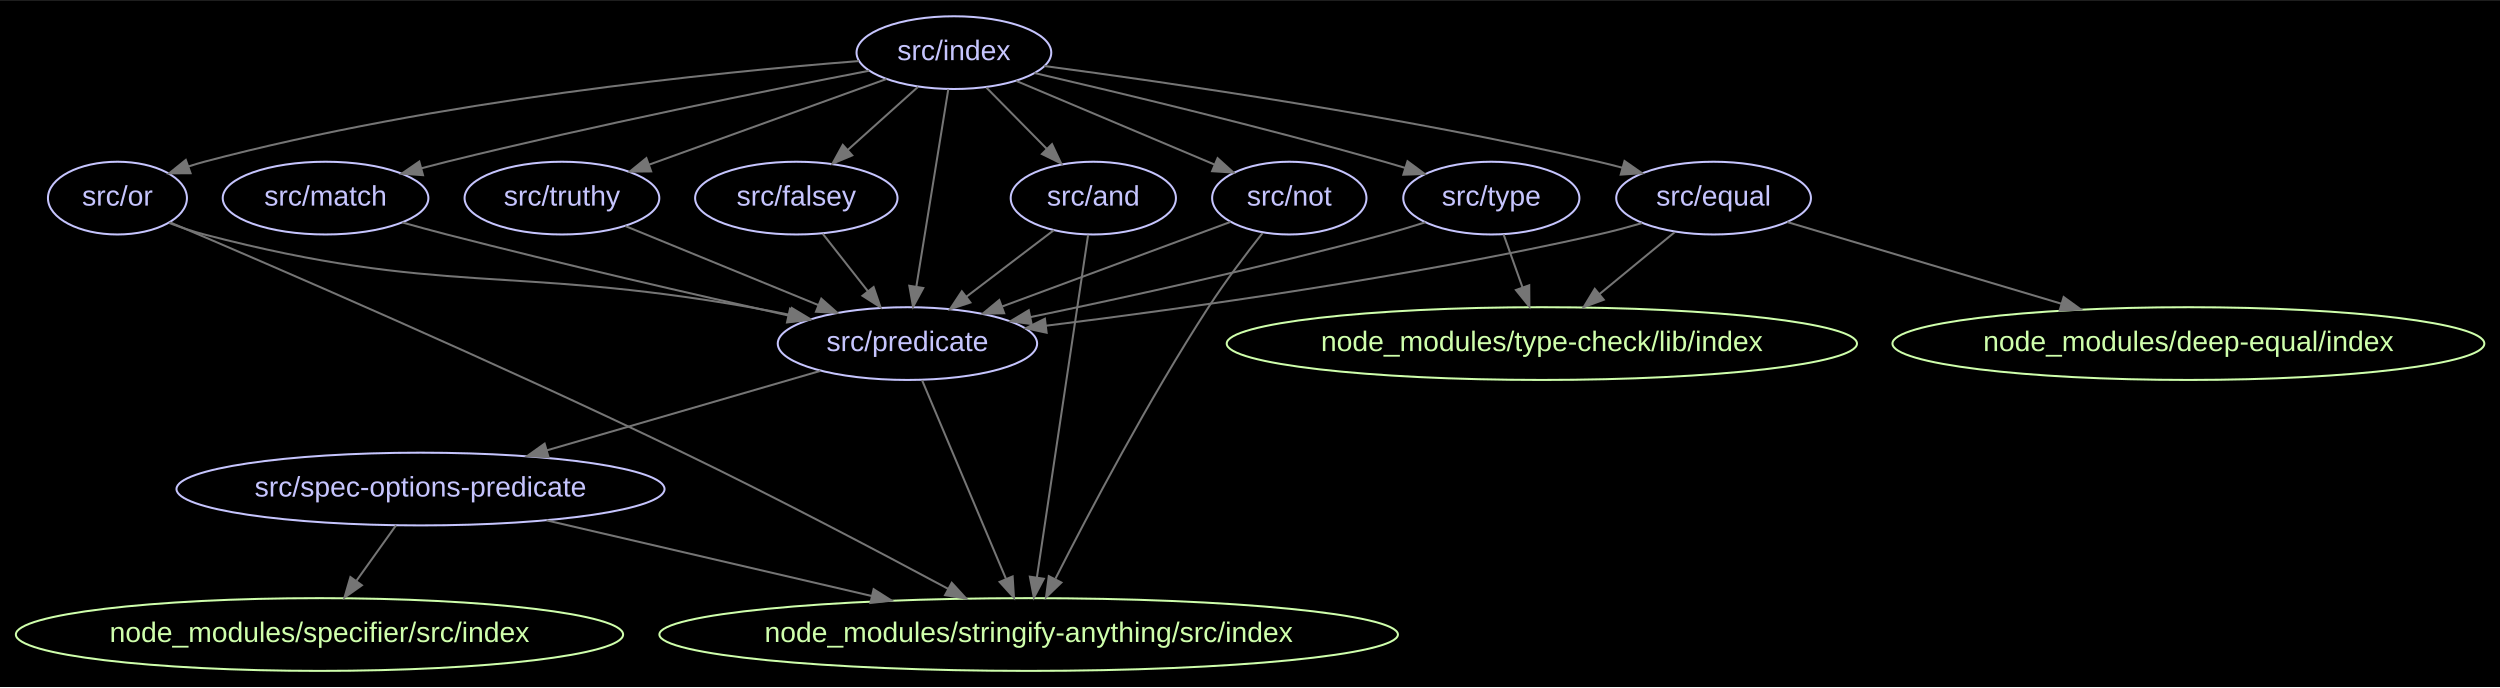
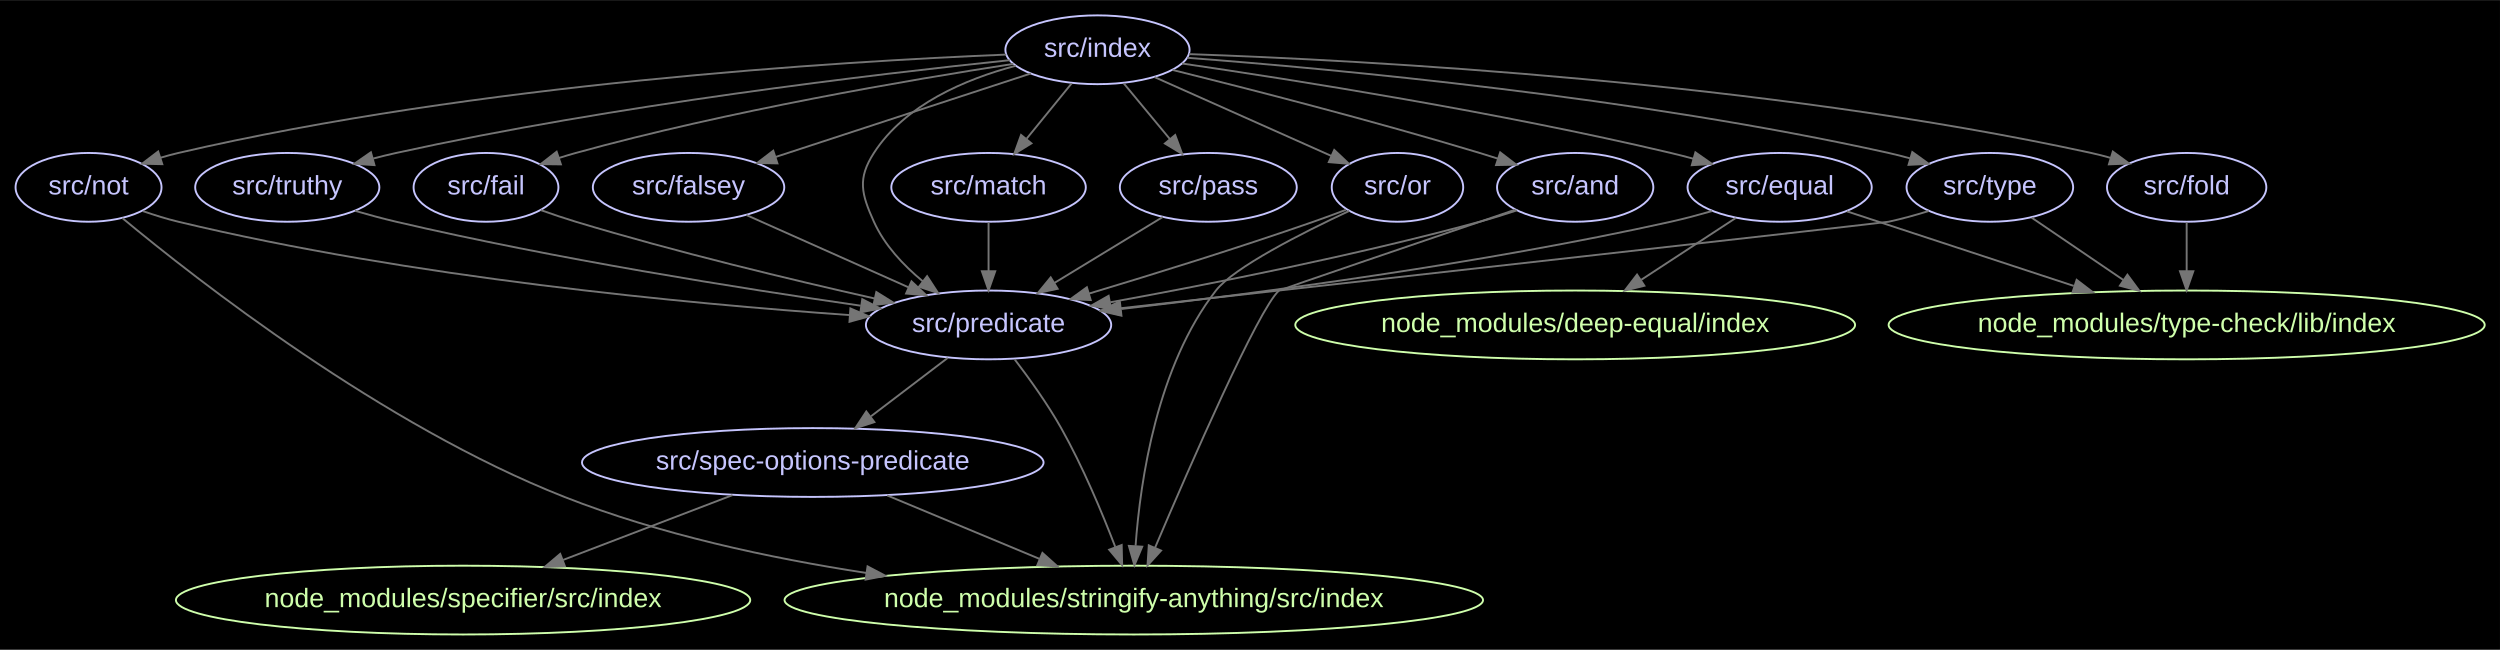
- <svg xmlns="http://www.w3.org/2000/svg" width="1237pt" height="340pt" viewBox="0.00 0.00 1237.36 339.98">
+ <svg xmlns="http://www.w3.org/2000/svg" width="1308pt" height="340pt" viewBox="0.00 0.00 1308.32 339.98">
  <g id="graph0" class="graph" transform="scale(1 1) rotate(0) translate(7.992 331.992)">
-     <polygon fill="#000000" stroke="none" points="-7.992,7.992 -7.992,-331.992 1229.37,-331.992 1229.37,7.992 -7.992,7.992" />
+     <polygon fill="#000000" stroke="none" points="-7.992,7.992 -7.992,-331.992 1300.32,-331.992 1300.32,7.992 -7.992,7.992" />
    <g id="node1" class="node">
-       <ellipse fill="none" stroke="#c6c5fe" cx="533.137" cy="-234" rx="40.893" ry="18" />
-       <text text-anchor="middle" x="533.137" y="-230.3" font-family="Arial" font-size="14.00" fill="#c6c5fe">src/and</text>
+       <ellipse fill="none" stroke="#c6c5fe" cx="816.347" cy="-234" rx="40.893" ry="18" />
+       <text text-anchor="middle" x="816.347" y="-230.3" font-family="Arial" font-size="14.00" fill="#c6c5fe">src/and</text>
    </g>
    <g id="node2" class="node">
-       <ellipse fill="none" stroke="#cfffac" cx="501.137" cy="-18" rx="182.768" ry="18" />
-       <text text-anchor="middle" x="501.137" y="-14.3" font-family="Arial" font-size="14.00" fill="#cfffac">node_modules/stringify-anything/src/index</text>
+       <ellipse fill="none" stroke="#cfffac" cx="585.347" cy="-18" rx="182.768" ry="18" />
+       <text text-anchor="middle" x="585.347" y="-14.3" font-family="Arial" font-size="14.00" fill="#cfffac">node_modules/stringify-anything/src/index</text>
    </g>
    <g id="edge1" class="edge">
-       <path fill="none" stroke="#757575" d="M530.572,-215.849C525.037,-178.832 511.93,-91.181 505.232,-46.386" />
-       <polygon fill="#757575" stroke="#757575" points="508.654,-45.605 503.713,-36.233 501.731,-46.64 508.654,-45.605" />
+       <path fill="none" stroke="#757575" d="M785.056,-222.342C739.863,-206.944 661.648,-180.27 661.347,-180 650.552,-170.347 614.834,-88.55 596.468,-45.406" />
+       <polygon fill="#757575" stroke="#757575" points="599.639,-43.919 592.512,-36.08 593.195,-46.653 599.639,-43.919" />
    </g>
    <g id="node3" class="node">
-       <ellipse fill="none" stroke="#c6c5fe" cx="441.137" cy="-162" rx="64.189" ry="18" />
-       <text text-anchor="middle" x="441.137" y="-158.3" font-family="Arial" font-size="14.00" fill="#c6c5fe">src/predicate</text>
+       <ellipse fill="none" stroke="#c6c5fe" cx="509.347" cy="-162" rx="64.189" ry="18" />
+       <text text-anchor="middle" x="509.347" y="-158.3" font-family="Arial" font-size="14.00" fill="#c6c5fe">src/predicate</text>
    </g>
    <g id="edge2" class="edge">
-       <path fill="none" stroke="#757575" d="M513.626,-218.155C501.016,-208.56 484.376,-195.9 470.22,-185.129" />
-       <polygon fill="#757575" stroke="#757575" points="472.299,-182.313 462.222,-179.043 468.061,-187.884 472.299,-182.313" />
+       <path fill="none" stroke="#757575" d="M785.859,-221.963C779.459,-219.835 772.717,-217.733 766.347,-216 701.231,-198.29 625.427,-183.33 573.104,-173.868" />
+       <polygon fill="#757575" stroke="#757575" points="573.423,-170.369 562.962,-172.049 572.188,-177.259 573.423,-170.369" />
+     </g>
+     <g id="edge27" class="edge">
+       <path fill="none" stroke="#757575" d="M523.014,-143.971C530.737,-133.878 540.237,-120.628 547.347,-108 558.63,-87.959 568.712,-63.902 575.651,-45.855" />
+       <polygon fill="#757575" stroke="#757575" points="579.017,-46.847 579.265,-36.255 572.466,-44.381 579.017,-46.847" />
+     </g>
+     <g id="node17" class="node">
+       <ellipse fill="none" stroke="#c6c5fe" cx="417.347" cy="-90" rx="120.779" ry="18" />
+       <text text-anchor="middle" x="417.347" y="-86.3" font-family="Arial" font-size="14.00" fill="#c6c5fe">src/spec-options-predicate</text>
+     </g>
+     <g id="edge28" class="edge">
+       <path fill="none" stroke="#757575" d="M488.009,-144.765C476.078,-135.687 461.004,-124.218 447.847,-114.207" />
+       <polygon fill="#757575" stroke="#757575" points="449.607,-111.148 439.529,-107.878 445.368,-116.719 449.607,-111.148" />
+     </g>
+     <g id="node4" class="node">
+       <ellipse fill="none" stroke="#c6c5fe" cx="923.347" cy="-234" rx="48.192" ry="18" />
+       <text text-anchor="middle" x="923.347" y="-230.3" font-family="Arial" font-size="14.00" fill="#c6c5fe">src/equal</text>
+     </g>
+     <g id="edge5" class="edge">
+       <path fill="none" stroke="#757575" d="M887.977,-221.601C880.862,-219.549 873.403,-217.568 866.347,-216 767.528,-194.046 651.257,-178.694 578.915,-170.354" />
+       <polygon fill="#757575" stroke="#757575" points="578.9,-166.83 568.568,-169.175 578.107,-173.785 578.9,-166.83" />
+     </g>
+     <g id="node5" class="node">
+       <ellipse fill="none" stroke="#cfffac" cx="816.347" cy="-162" rx="146.474" ry="18" />
+       <text text-anchor="middle" x="816.347" y="-158.3" font-family="Arial" font-size="14.00" fill="#cfffac">node_modules/deep-equal/index</text>
+     </g>
+     <g id="edge3" class="edge">
+       <path fill="none" stroke="#757575" d="M900.392,-217.983C885.989,-208.56 867.143,-196.231 850.948,-185.636" />
+       <polygon fill="#757575" stroke="#757575" points="852.553,-182.504 842.269,-179.958 848.721,-188.362 852.553,-182.504" />
+     </g>
+     <g id="node6" class="node">
+       <ellipse fill="none" stroke="#cfffac" cx="1136.35" cy="-162" rx="155.972" ry="18" />
+       <text text-anchor="middle" x="1136.35" y="-158.3" font-family="Arial" font-size="14.00" fill="#cfffac">node_modules/type-check/lib/index</text>
+     </g>
+     <g id="edge4" class="edge">
+       <path fill="none" stroke="#757575" d="M958.519,-221.441C990.734,-210.854 1039.06,-194.971 1077.21,-182.434" />
+       <polygon fill="#757575" stroke="#757575" points="1078.77,-185.607 1087.18,-179.16 1076.58,-178.957 1078.77,-185.607" />
+     </g>
+     <g id="node7" class="node">
+       <ellipse fill="none" stroke="#c6c5fe" cx="246.347" cy="-234" rx="37.894" ry="18" />
+       <text text-anchor="middle" x="246.347" y="-230.3" font-family="Arial" font-size="14.00" fill="#c6c5fe">src/fail</text>
+     </g>
+     <g id="edge6" class="edge">
+       <path fill="none" stroke="#757575" d="M275.017,-222.082C281.033,-219.946 287.367,-217.809 293.347,-216 345.634,-200.178 406.1,-185.657 449.734,-175.831" />
+       <polygon fill="#757575" stroke="#757575" points="450.618,-179.22 459.613,-173.622 449.09,-172.388 450.618,-179.22" />
+     </g>
+     <g id="node8" class="node">
+       <ellipse fill="none" stroke="#c6c5fe" cx="352.347" cy="-234" rx="50.091" ry="18" />
+       <text text-anchor="middle" x="352.347" y="-230.3" font-family="Arial" font-size="14.00" fill="#c6c5fe">src/falsey</text>
+     </g>
+     <g id="edge7" class="edge">
+       <path fill="none" stroke="#757575" d="M382.618,-219.503C406.664,-208.782 440.568,-193.666 467.258,-181.766" />
+       <polygon fill="#757575" stroke="#757575" points="469.025,-184.81 476.733,-177.541 466.174,-178.417 469.025,-184.81" />
+     </g>
+     <g id="node9" class="node">
+       <ellipse fill="none" stroke="#c6c5fe" cx="1136.35" cy="-234" rx="41.693" ry="18" />
+       <text text-anchor="middle" x="1136.35" y="-230.3" font-family="Arial" font-size="14.00" fill="#c6c5fe">src/fold</text>
+     </g>
+     <g id="edge8" class="edge">
+       <path fill="none" stroke="#757575" d="M1136.35,-215.697C1136.35,-207.983 1136.35,-198.712 1136.35,-190.112" />
+       <polygon fill="#757575" stroke="#757575" points="1139.85,-190.104 1136.35,-180.104 1132.85,-190.104 1139.85,-190.104" />
+     </g>
+     <g id="node10" class="node">
+       <ellipse fill="none" stroke="#c6c5fe" cx="566.347" cy="-306" rx="48.192" ry="18" />
+       <text text-anchor="middle" x="566.347" y="-302.3" font-family="Arial" font-size="14.00" fill="#c6c5fe">src/index</text>
+     </g>
+     <g id="edge9" class="edge">
+       <path fill="none" stroke="#757575" d="M605.66,-295.431C646.154,-285.376 710.986,-268.725 766.347,-252 769.462,-251.059 772.675,-250.052 775.899,-249.015" />
+       <polygon fill="#757575" stroke="#757575" points="777.108,-252.302 785.514,-245.853 774.921,-245.652 777.108,-252.302" />
+     </g>
+     <g id="edge18" class="edge">
+       <path fill="none" stroke="#757575" d="M523.575,-297.628C497.305,-290.656 465.661,-277.3 449.347,-252 440.676,-238.553 442.769,-230.586 449.347,-216 454.847,-203.803 464.694,-193.285 474.843,-184.907" />
+       <polygon fill="#757575" stroke="#757575" points="477.176,-187.528 482.968,-178.657 472.908,-181.98 477.176,-187.528" />
+     </g>
+     <g id="edge10" class="edge">
+       <path fill="none" stroke="#757575" d="M610.643,-298.804C669.465,-290.206 776.405,-273.283 866.347,-252 870.194,-251.09 874.164,-250.072 878.136,-248.998" />
+       <polygon fill="#757575" stroke="#757575" points="879.259,-252.318 887.941,-246.246 877.368,-245.579 879.259,-252.318" />
+     </g>
+     <g id="edge11" class="edge">
+       <path fill="none" stroke="#757575" d="M522.363,-298.619C468.002,-290.24 372.929,-273.974 293.347,-252 290.43,-251.195 287.435,-250.293 284.438,-249.337" />
+       <polygon fill="#757575" stroke="#757575" points="285.545,-246.016 274.951,-246.145 283.313,-252.651 285.545,-246.016" />
+     </g>
+     <g id="edge12" class="edge">
+       <path fill="none" stroke="#757575" d="M531.488,-293.597C495.052,-281.679 437.728,-262.928 397.771,-249.858" />
+       <polygon fill="#757575" stroke="#757575" points="398.855,-246.531 388.262,-246.748 396.679,-253.184 398.855,-246.531" />
+     </g>
+     <g id="edge13" class="edge">
+       <path fill="none" stroke="#757575" d="M614.233,-303.729C706.569,-300.486 915.227,-289.306 1086.35,-252 1089.72,-251.265 1093.18,-250.378 1096.63,-249.401" />
+       <polygon fill="#757575" stroke="#757575" points="1097.71,-252.73 1106.25,-246.456 1095.66,-246.037 1097.71,-252.73" />
+     </g>
+     <g id="node11" class="node">
+       <ellipse fill="none" stroke="#c6c5fe" cx="509.347" cy="-234" rx="50.892" ry="18" />
+       <text text-anchor="middle" x="509.347" y="-230.3" font-family="Arial" font-size="14.00" fill="#c6c5fe">src/match</text>
+     </g>
+     <g id="edge14" class="edge">
+       <path fill="none" stroke="#757575" d="M552.838,-288.411C545.811,-279.781 537.083,-269.062 529.294,-259.497" />
+       <polygon fill="#757575" stroke="#757575" points="531.786,-257.014 522.758,-251.47 526.358,-261.434 531.786,-257.014" />
+     </g>
+     <g id="node12" class="node">
+       <ellipse fill="none" stroke="#c6c5fe" cx="38.347" cy="-234" rx="38.194" ry="18" />
+       <text text-anchor="middle" x="38.347" y="-230.3" font-family="Arial" font-size="14.00" fill="#c6c5fe">src/not</text>
+     </g>
+     <g id="edge15" class="edge">
+       <path fill="none" stroke="#757575" d="M518.61,-303.483C431.468,-299.892 241.234,-288.237 85.347,-252 82.317,-251.296 79.215,-250.455 76.119,-249.531" />
+       <polygon fill="#757575" stroke="#757575" points="76.944,-246.119 66.352,-246.355 74.78,-252.776 76.944,-246.119" />
+     </g>
+     <g id="node13" class="node">
+       <ellipse fill="none" stroke="#c6c5fe" cx="723.347" cy="-234" rx="34.394" ry="18" />
+       <text text-anchor="middle" x="723.347" y="-230.3" font-family="Arial" font-size="14.00" fill="#c6c5fe">src/or</text>
+     </g>
+     <g id="edge16" class="edge">
+       <path fill="none" stroke="#757575" d="M596.247,-291.669C622.589,-279.924 660.97,-262.811 688.656,-250.467" />
+       <polygon fill="#757575" stroke="#757575" points="690.258,-253.585 697.966,-246.316 687.407,-247.192 690.258,-253.585" />
+     </g>
+     <g id="node14" class="node">
+       <ellipse fill="none" stroke="#c6c5fe" cx="624.347" cy="-234" rx="46.292" ry="18" />
+       <text text-anchor="middle" x="624.347" y="-230.3" font-family="Arial" font-size="14.00" fill="#c6c5fe">src/pass</text>
+     </g>
+     <g id="edge17" class="edge">
+       <path fill="none" stroke="#757575" d="M580.092,-288.411C587.315,-279.693 596.303,-268.845 604.289,-259.208" />
+       <polygon fill="#757575" stroke="#757575" points="607.015,-261.403 610.7,-251.47 601.625,-256.937 607.015,-261.403" />
+     </g>
+     <g id="node15" class="node">
+       <ellipse fill="none" stroke="#c6c5fe" cx="142.347" cy="-234" rx="48.192" ry="18" />
+       <text text-anchor="middle" x="142.347" y="-230.3" font-family="Arial" font-size="14.00" fill="#c6c5fe">src/truthy</text>
+     </g>
+     <g id="edge19" class="edge">
+       <path fill="none" stroke="#757575" d="M520.474,-300.558C450.616,-293.303 313.616,-277.149 199.347,-252 195.431,-251.138 191.391,-250.147 187.356,-249.085" />
+       <polygon fill="#757575" stroke="#757575" points="187.978,-245.625 177.407,-246.333 186.112,-252.372 187.978,-245.625" />
+     </g>
+     <g id="node16" class="node">
+       <ellipse fill="none" stroke="#c6c5fe" cx="1033.35" cy="-234" rx="43.592" ry="18" />
+       <text text-anchor="middle" x="1033.35" y="-230.3" font-family="Arial" font-size="14.00" fill="#c6c5fe">src/type</text>
+     </g>
+     <g id="edge20" class="edge">
+       <path fill="none" stroke="#757575" d="M613.394,-301.795C690.704,-295.902 849.137,-281.184 980.347,-252 984.005,-251.186 987.771,-250.229 991.528,-249.19" />
+       <polygon fill="#757575" stroke="#757575" points="992.768,-252.474 1001.37,-246.293 990.792,-245.759 992.768,-252.474" />
    </g>
    <g id="edge21" class="edge">
-       <path fill="none" stroke="#757575" d="M448.374,-143.871C458.69,-119.457 477.717,-74.426 489.882,-45.635" />
-       <polygon fill="#757575" stroke="#757575" points="493.205,-46.763 493.874,-36.189 486.757,-44.038 493.205,-46.763" />
-     </g>
-     <g id="node14" class="node">
-       <ellipse fill="none" stroke="#c6c5fe" cx="200.137" cy="-90" rx="120.779" ry="18" />
-       <text text-anchor="middle" x="200.137" y="-86.3" font-family="Arial" font-size="14.00" fill="#c6c5fe">src/spec-options-predicate</text>
+       <path fill="none" stroke="#757575" d="M509.347,-215.697C509.347,-207.983 509.347,-198.712 509.347,-190.112" />
+       <polygon fill="#757575" stroke="#757575" points="512.847,-190.104 509.347,-180.104 505.847,-190.104 512.847,-190.104" />
    </g>
    <g id="edge22" class="edge">
-       <path fill="none" stroke="#757575" d="M398.051,-148.485C360.369,-137.54 305.172,-121.508 262.636,-109.153" />
-       <polygon fill="#757575" stroke="#757575" points="263.521,-105.766 252.941,-106.337 261.568,-112.488 263.521,-105.766" />
-     </g>
-     <g id="node4" class="node">
-       <ellipse fill="none" stroke="#c6c5fe" cx="840.137" cy="-234" rx="48.192" ry="18" />
-       <text text-anchor="middle" x="840.137" y="-230.3" font-family="Arial" font-size="14.00" fill="#c6c5fe">src/equal</text>
-     </g>
-     <g id="edge5" class="edge">
-       <path fill="none" stroke="#757575" d="M804.759,-221.636C797.645,-219.582 790.188,-217.59 783.137,-216 689.284,-194.836 579.037,-179.412 509.622,-170.828" />
-       <polygon fill="#757575" stroke="#757575" points="510.035,-167.352 499.684,-169.611 509.184,-174.3 510.035,-167.352" />
-     </g>
-     <g id="node5" class="node">
-       <ellipse fill="none" stroke="#cfffac" cx="1075.14" cy="-162" rx="146.474" ry="18" />
-       <text text-anchor="middle" x="1075.14" y="-158.3" font-family="Arial" font-size="14.00" fill="#cfffac">node_modules/deep-equal/index</text>
-     </g>
-     <g id="edge3" class="edge">
-       <path fill="none" stroke="#757575" d="M876.598,-222.139C912.794,-211.357 968.995,-194.617 1012.38,-181.695" />
-       <polygon fill="#757575" stroke="#757575" points="1013.4,-185.042 1021.98,-178.832 1011.4,-178.333 1013.4,-185.042" />
-     </g>
-     <g id="node6" class="node">
-       <ellipse fill="none" stroke="#cfffac" cx="755.137" cy="-162" rx="155.972" ry="18" />
-       <text text-anchor="middle" x="755.137" y="-158.3" font-family="Arial" font-size="14.00" fill="#cfffac">node_modules/type-check/lib/index</text>
-     </g>
-     <g id="edge4" class="edge">
-       <path fill="none" stroke="#757575" d="M820.849,-217.116C809.839,-208.049 795.832,-196.514 783.581,-186.425" />
-       <polygon fill="#757575" stroke="#757575" points="785.778,-183.7 775.833,-180.044 781.328,-189.103 785.778,-183.7" />
-     </g>
-     <g id="node7" class="node">
-       <ellipse fill="none" stroke="#c6c5fe" cx="386.137" cy="-234" rx="50.091" ry="18" />
-       <text text-anchor="middle" x="386.137" y="-230.3" font-family="Arial" font-size="14.00" fill="#c6c5fe">src/falsey</text>
-     </g>
-     <g id="edge6" class="edge">
-       <path fill="none" stroke="#757575" d="M399.171,-216.411C405.854,-207.906 414.13,-197.372 421.562,-187.914" />
-       <polygon fill="#757575" stroke="#757575" points="424.388,-189.982 427.814,-179.956 418.884,-185.657 424.388,-189.982" />
-     </g>
-     <g id="node8" class="node">
-       <ellipse fill="none" stroke="#c6c5fe" cx="464.137" cy="-306" rx="48.192" ry="18" />
-       <text text-anchor="middle" x="464.137" y="-302.3" font-family="Arial" font-size="14.00" fill="#c6c5fe">src/index</text>
-     </g>
-     <g id="edge7" class="edge">
-       <path fill="none" stroke="#757575" d="M480.14,-288.765C489.023,-279.753 500.228,-268.385 510.045,-258.426" />
-       <polygon fill="#757575" stroke="#757575" points="512.693,-260.726 517.22,-251.147 507.707,-255.812 512.693,-260.726" />
-     </g>
-     <g id="edge13" class="edge">
-       <path fill="none" stroke="#757575" d="M461.362,-287.871C457.442,-263.67 450.241,-219.211 445.574,-190.393" />
-       <polygon fill="#757575" stroke="#757575" points="448.975,-189.501 443.921,-180.189 442.065,-190.62 448.975,-189.501" />
-     </g>
-     <g id="edge8" class="edge">
-       <path fill="none" stroke="#757575" d="M508.864,-299.369C570.888,-291.153 686.322,-274.387 783.137,-252 786.988,-251.109 790.962,-250.105 794.936,-249.041" />
-       <polygon fill="#757575" stroke="#757575" points="796.054,-252.363 804.745,-246.303 794.172,-245.62 796.054,-252.363" />
-     </g>
-     <g id="edge9" class="edge">
-       <path fill="none" stroke="#757575" d="M446.437,-289.116C436.139,-279.874 422.981,-268.066 411.586,-257.84" />
-       <polygon fill="#757575" stroke="#757575" points="413.816,-255.138 404.036,-251.064 409.141,-260.348 413.816,-255.138" />
-     </g>
-     <g id="node9" class="node">
-       <ellipse fill="none" stroke="#c6c5fe" cx="153.137" cy="-234" rx="50.892" ry="18" />
-       <text text-anchor="middle" x="153.137" y="-230.3" font-family="Arial" font-size="14.00" fill="#c6c5fe">src/match</text>
-     </g>
-     <g id="edge10" class="edge">
-       <path fill="none" stroke="#757575" d="M422.192,-297.049C372.191,-287.363 286.21,-270.045 213.137,-252 209.057,-250.993 204.835,-249.9 200.608,-248.771" />
-       <polygon fill="#757575" stroke="#757575" points="201.369,-245.351 190.8,-246.094 199.526,-252.104 201.369,-245.351" />
-     </g>
-     <g id="node10" class="node">
-       <ellipse fill="none" stroke="#c6c5fe" cx="630.137" cy="-234" rx="38.194" ry="18" />
-       <text text-anchor="middle" x="630.137" y="-230.3" font-family="Arial" font-size="14.00" fill="#c6c5fe">src/not</text>
-     </g>
-     <g id="edge11" class="edge">
-       <path fill="none" stroke="#757575" d="M494.971,-291.998C522.686,-280.311 563.45,-263.121 592.959,-250.677" />
-       <polygon fill="#757575" stroke="#757575" points="594.646,-253.765 602.5,-246.654 591.926,-247.315 594.646,-253.765" />
-     </g>
-     <g id="node11" class="node">
-       <ellipse fill="none" stroke="#c6c5fe" cx="50.137" cy="-234" rx="34.394" ry="18" />
-       <text text-anchor="middle" x="50.137" y="-230.3" font-family="Arial" font-size="14.00" fill="#c6c5fe">src/or</text>
-     </g>
-     <g id="edge12" class="edge">
-       <path fill="none" stroke="#757575" d="M417.165,-301.837C346.06,-296.257 207.283,-282.267 93.137,-252 90.535,-251.31 87.877,-250.509 85.222,-249.638" />
-       <polygon fill="#757575" stroke="#757575" points="86.323,-246.315 75.728,-246.251 83.971,-252.908 86.323,-246.315" />
-     </g>
-     <g id="node12" class="node">
-       <ellipse fill="none" stroke="#c6c5fe" cx="270.137" cy="-234" rx="48.192" ry="18" />
-       <text text-anchor="middle" x="270.137" y="-230.3" font-family="Arial" font-size="14.00" fill="#c6c5fe">src/truthy</text>
-     </g>
-     <g id="edge14" class="edge">
-       <path fill="none" stroke="#757575" d="M430.787,-292.967C398.307,-281.247 348.78,-263.376 313.307,-250.577" />
-       <polygon fill="#757575" stroke="#757575" points="314.295,-247.213 303.701,-247.111 311.919,-253.797 314.295,-247.213" />
-     </g>
-     <g id="node13" class="node">
-       <ellipse fill="none" stroke="#c6c5fe" cx="730.137" cy="-234" rx="43.592" ry="18" />
-       <text text-anchor="middle" x="730.137" y="-230.3" font-family="Arial" font-size="14.00" fill="#c6c5fe">src/type</text>
-     </g>
-     <g id="edge15" class="edge">
-       <path fill="none" stroke="#757575" d="M503.995,-295.918C546.947,-285.937 617.209,-269.046 677.137,-252 680.491,-251.046 683.954,-250.023 687.427,-248.969" />
-       <polygon fill="#757575" stroke="#757575" points="688.646,-252.255 697.161,-245.951 686.573,-245.569 688.646,-252.255" />
-     </g>
-     <g id="edge16" class="edge">
-       <path fill="none" stroke="#757575" d="M191.151,-221.934C198.432,-219.898 206.008,-217.837 213.137,-216 270.33,-201.259 336.069,-186.173 382.218,-175.885" />
-       <polygon fill="#757575" stroke="#757575" points="383.046,-179.287 392.048,-173.7 381.527,-172.454 383.046,-179.287" />
-     </g>
-     <g id="edge17" class="edge">
-       <path fill="none" stroke="#757575" d="M616.905,-216.726C608.798,-206.456 598.422,-192.764 590.137,-180 560.51,-134.358 530.898,-78.157 514.403,-45.667" />
-       <polygon fill="#757575" stroke="#757575" points="517.349,-43.736 509.72,-36.384 511.099,-46.888 517.349,-43.736" />
-     </g>
-     <g id="edge18" class="edge">
-       <path fill="none" stroke="#757575" d="M601.02,-222.216C570.921,-211.068 523.467,-193.493 488.064,-180.38" />
-       <polygon fill="#757575" stroke="#757575" points="489.015,-177.001 478.422,-176.81 486.584,-183.565 489.015,-177.001" />
-     </g>
-     <g id="edge19" class="edge">
-       <path fill="none" stroke="#757575" d="M76.24,-221.968C126.035,-200.787 237.856,-152.564 330.137,-108 375.646,-86.023 426.965,-59.006 461.405,-40.542" />
-       <polygon fill="#757575" stroke="#757575" points="463.065,-43.623 470.217,-35.806 459.751,-37.457 463.065,-43.623" />
-     </g>
-     <g id="edge20" class="edge">
-       <path fill="none" stroke="#757575" d="M75.718,-221.708C81.369,-219.547 87.388,-217.496 93.137,-216 210.299,-185.519 243.894,-200.908 363.137,-180 369.649,-178.858 376.442,-177.552 383.186,-176.181" />
-       <polygon fill="#757575" stroke="#757575" points="383.916,-179.605 392.993,-174.14 382.49,-172.751 383.916,-179.605" />
+       <path fill="none" stroke="#757575" d="M55.998,-217.946C94.927,-185.611 192.262,-109.427 287.347,-72 337.083,-52.423 394.343,-40.035 445.295,-32.215" />
+       <polygon fill="#757575" stroke="#757575" points="446.022,-35.646 455.397,-30.712 444.991,-28.722 446.022,-35.646" />
+     </g>
+     <g id="edge23" class="edge">
+       <path fill="none" stroke="#757575" d="M66.87,-221.539C72.896,-219.442 79.272,-217.459 85.347,-216 206.648,-186.867 351.544,-173.138 436.695,-167.147" />
+       <polygon fill="#757575" stroke="#757575" points="437.04,-170.632 446.777,-166.455 436.561,-163.649 437.04,-170.632" />
+     </g>
+     <g id="edge24" class="edge">
+       <path fill="none" stroke="#757575" d="M698.128,-221.693C673.29,-210.089 637.743,-192.072 628.347,-180 597.638,-140.551 588.794,-81.003 586.289,-46.463" />
+       <polygon fill="#757575" stroke="#757575" points="589.766,-45.96 585.679,-36.185 582.778,-46.375 589.766,-45.96" />
    </g>
    <g id="edge25" class="edge">
-       <path fill="none" stroke="#757575" d="M301.501,-220.161C328.298,-209.191 367.146,-193.288 397.068,-181.04" />
-       <polygon fill="#757575" stroke="#757575" points="398.514,-184.23 406.442,-177.202 395.862,-177.752 398.514,-184.23" />
-     </g>
-     <g id="edge27" class="edge">
-       <path fill="none" stroke="#757575" d="M697.477,-222.02C690.782,-219.911 683.757,-217.801 677.137,-216 618.124,-199.944 549.873,-185.003 501.996,-175.105" />
-       <polygon fill="#757575" stroke="#757575" points="502.6,-171.656 492.1,-173.071 501.19,-178.512 502.6,-171.656" />
+       <path fill="none" stroke="#757575" d="M696.459,-222.286C690.83,-220.135 684.914,-217.941 679.347,-216 640.29,-202.384 595.624,-188.523 561.879,-178.393" />
+       <polygon fill="#757575" stroke="#757575" points="562.805,-175.017 552.221,-175.506 560.8,-181.724 562.805,-175.017" />
    </g>
    <g id="edge26" class="edge">
-       <path fill="none" stroke="#757575" d="M736.188,-216.055C739.002,-208.176 742.416,-198.617 745.567,-189.794" />
-       <polygon fill="#757575" stroke="#757575" points="748.9,-190.87 748.967,-180.275 742.307,-188.516 748.9,-190.87" />
-     </g>
-     <g id="edge24" class="edge">
-       <path fill="none" stroke="#757575" d="M262.504,-74.496C309.239,-63.627 373.482,-48.687 423.538,-37.046" />
-       <polygon fill="#757575" stroke="#757575" points="424.403,-40.438 433.35,-34.764 422.818,-33.62 424.403,-40.438" />
-     </g>
-     <g id="node15" class="node">
-       <ellipse fill="none" stroke="#cfffac" cx="150.137" cy="-18" rx="150.273" ry="18" />
-       <text text-anchor="middle" x="150.137" y="-14.3" font-family="Arial" font-size="14.00" fill="#cfffac">node_modules/specifier/src/index</text>
-     </g>
-     <g id="edge23" class="edge">
-       <path fill="none" stroke="#757575" d="M188.033,-72.055C182.163,-63.837 174.987,-53.791 168.465,-44.66" />
-       <polygon fill="#757575" stroke="#757575" points="171.137,-42.378 162.476,-36.275 165.441,-46.447 171.137,-42.378" />
+       <path fill="none" stroke="#757575" d="M600.519,-218.496C584.123,-208.516 562.087,-195.103 543.786,-183.963" />
+       <polygon fill="#757575" stroke="#757575" points="545.505,-180.912 535.144,-178.703 541.866,-186.892 545.505,-180.912" />
+     </g>
+     <g id="edge31" class="edge">
+       <path fill="none" stroke="#757575" d="M177.745,-221.723C184.856,-219.662 192.308,-217.645 199.347,-216 282.321,-196.608 379.337,-181.163 442.438,-172.059" />
+       <polygon fill="#757575" stroke="#757575" points="443.249,-175.479 452.653,-170.598 442.258,-168.549 443.249,-175.479" />
+     </g>
+     <g id="edge33" class="edge">
+       <path fill="none" stroke="#757575" d="M1001.39,-221.626C994.517,-219.497 987.244,-217.479 980.347,-216 977.908,-215.477 708.69,-185.311 578.422,-170.729" />
+       <polygon fill="#757575" stroke="#757575" points="578.48,-167.214 568.153,-169.58 577.701,-174.17 578.48,-167.214" />
+     </g>
+     <g id="edge32" class="edge">
+       <path fill="none" stroke="#757575" d="M1055.19,-218.155C1069.14,-208.673 1087.5,-196.199 1103.22,-185.512" />
+       <polygon fill="#757575" stroke="#757575" points="1105.34,-188.305 1111.64,-179.789 1101.4,-182.515 1105.34,-188.305" />
+     </g>
+     <g id="edge30" class="edge">
+       <path fill="none" stroke="#757575" d="M456.311,-72.765C480.034,-62.88 510.56,-50.161 535.965,-39.576" />
+       <polygon fill="#757575" stroke="#757575" points="537.542,-42.71 545.426,-35.633 534.849,-36.249 537.542,-42.71" />
+     </g>
+     <g id="node18" class="node">
+       <ellipse fill="none" stroke="#cfffac" cx="234.347" cy="-18" rx="150.273" ry="18" />
+       <text text-anchor="middle" x="234.347" y="-14.3" font-family="Arial" font-size="14.00" fill="#cfffac">node_modules/specifier/src/index</text>
+     </g>
+     <g id="edge29" class="edge">
+       <path fill="none" stroke="#757575" d="M375.363,-72.941C349.027,-62.867 314.859,-49.797 286.753,-39.046" />
+       <polygon fill="#757575" stroke="#757575" points="287.677,-35.653 277.087,-35.349 285.176,-42.191 287.677,-35.653" />
    </g>
  </g>
</svg>
